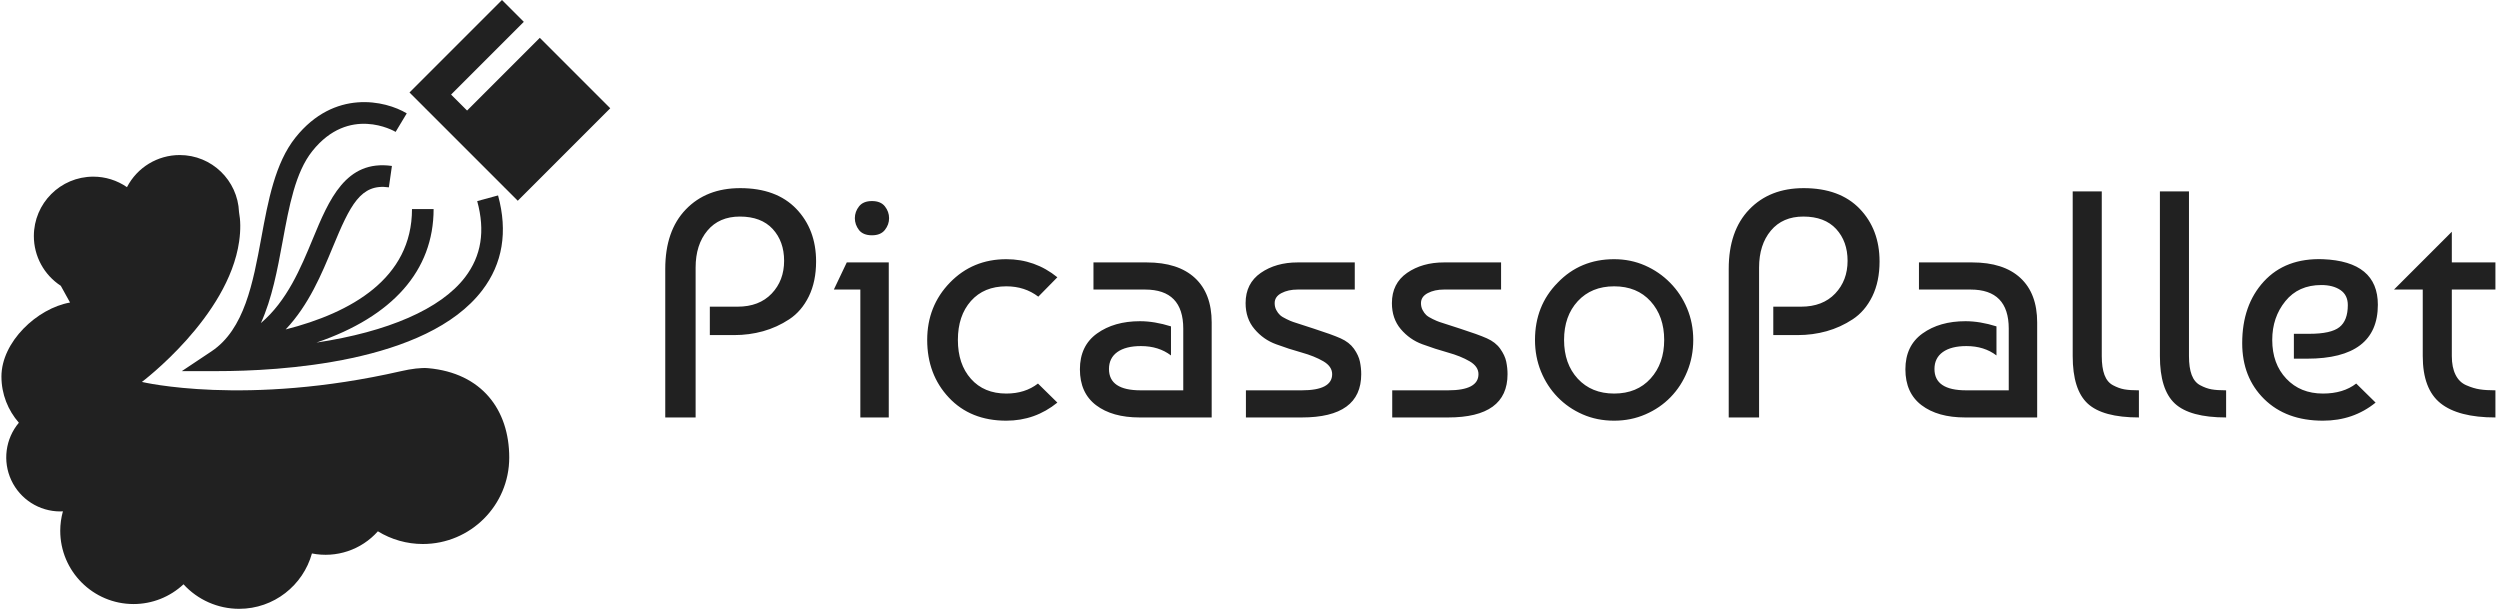
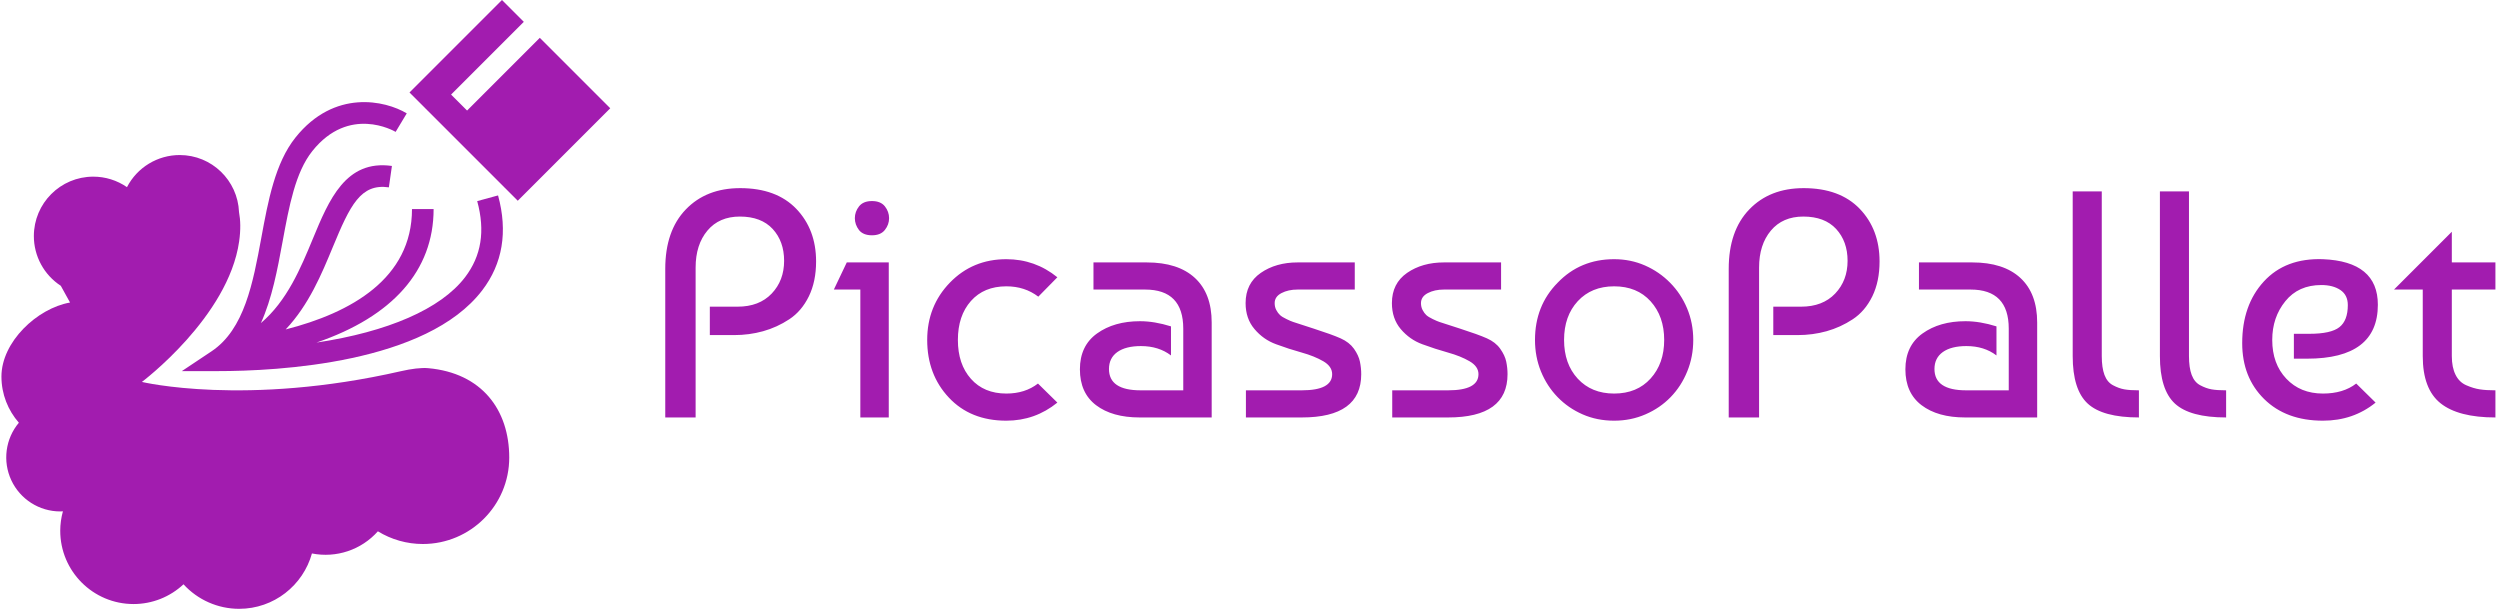
<svg xmlns="http://www.w3.org/2000/svg" version="1.1" width="1500" height="367" viewBox="0 0 1500 367">
  <g transform="matrix(1,0,0,1,-0.9090909,-0.7591387)">
    <svg viewBox="0 0 396 97" data-background-color="#738ffe" preserveAspectRatio="xMidYMid meet" height="367" width="1500">
      <g id="tight-bounds" transform="matrix(1,0,0,1,0.24,0.2006443)">
        <svg viewBox="0 0 395.52 96.549" height="96.549" width="395.52">
          <g>
            <svg viewBox="0 0 538.94 131.558" height="96.549" width="395.52">
              <g transform="matrix(1,0,0,1,143.4195,40.65334)">
                <svg viewBox="0 0 395.52 50.251" height="50.251" width="395.52">
                  <g id="textblocktransform">
                    <svg viewBox="0 0 395.52 50.251" height="50.251" width="395.52" id="textblock">
                      <g>
                        <svg viewBox="0 0 395.52 50.251" height="50.251" width="395.52">
                          <g transform="matrix(1,0,0,1,0,0)">
                            <svg width="395.52" viewBox="3.25 -35.5 283.32 36" height="50.251" data-palette-color="#dfd5cb">
-                               <path d="M7.95-23.2L7.95 0 3.25 0 3.25-23Q3.25-28.9 6.43-32.2 9.6-35.5 14.85-35.5L14.85-35.5Q20.45-35.5 23.53-32.3 26.6-29.1 26.6-24.15L26.6-24.15Q26.6-21.05 25.48-18.75 24.35-16.45 22.45-15.2 20.55-13.95 18.4-13.35 16.25-12.75 13.9-12.75L13.9-12.75 10.15-12.75 10.15-17.15 14.45-17.15Q17.8-17.15 19.73-19.18 21.65-21.2 21.65-24.25L21.65-24.25Q21.65-27.25 19.88-29.18 18.1-31.1 14.8-31.1L14.8-31.1Q11.6-31.1 9.78-28.93 7.95-26.75 7.95-23.2L7.95-23.2ZM37.85-24L37.85 0 33.45 0 33.45-19.8 29.35-19.8 31.35-24 37.85-24ZM33.25-29L33.25-29Q32.6-29.85 32.6-30.85 32.6-31.85 33.25-32.68 33.9-33.5 35.25-33.5 36.6-33.5 37.25-32.68 37.9-31.85 37.9-30.85 37.9-29.85 37.25-29.03 36.6-28.2 35.25-28.2 33.9-28.2 33.25-29ZM60.95-5.25L60.95-5.25 63.95-2.3Q60.5 0.5 56.05 0.5L56.05 0.5Q50.5 0.5 47.15-3.08 43.8-6.65 43.8-12L43.8-12Q43.8-17.25 47.32-20.88 50.84-24.5 56.05-24.5L56.05-24.5Q60.5-24.5 63.95-21.7L63.95-21.7 61-18.7Q58.9-20.3 56.05-20.3L56.05-20.3Q52.59-20.3 50.57-18.03 48.55-15.75 48.55-12 48.55-8.25 50.57-5.98 52.59-3.7 56.05-3.7L56.05-3.7Q58.95-3.7 60.95-5.25ZM81.54-14.1L81.54-14.1 81.54-9.6Q79.64-11.05 76.89-11.05L76.89-11.05Q74.54-11.05 73.24-10.13 71.94-9.2 71.94-7.5L71.94-7.5Q71.94-4.2 76.84-4.2L76.84-4.2 83.44-4.2 83.44-13.75Q83.44-19.8 77.54-19.8L77.54-19.8 69.54-19.8 69.54-24 77.79-24Q82.64-24 85.24-21.6 87.84-19.2 87.84-14.7L87.84-14.7 87.84 0 76.69 0Q72.44 0 69.94-1.9 67.44-3.8 67.44-7.45 67.44-11.1 70.09-13 72.74-14.9 76.74-14.9L76.74-14.9Q78.99-14.9 81.54-14.1ZM101.14-24L109.99-24 109.99-19.8 101.14-19.8Q99.69-19.8 98.64-19.25 97.59-18.7 97.59-17.7L97.59-17.7Q97.59-17.1 97.84-16.63 98.09-16.15 98.42-15.85 98.74-15.55 99.42-15.23 100.09-14.9 100.47-14.78 100.84-14.65 103.64-13.75 106.44-12.85 107.79-12.25 109.14-11.65 109.87-10.63 110.59-9.6 110.79-8.63 110.99-7.65 110.99-6.7L110.99-6.7Q110.99 0 101.79 0L101.79 0 93.14 0 93.14-4.2 101.79-4.2Q106.49-4.2 106.49-6.7L106.49-6.7Q106.49-7.9 105.12-8.7 103.74-9.5 101.77-10.05 99.79-10.6 97.82-11.33 95.84-12.05 94.47-13.68 93.09-15.3 93.09-17.7L93.09-17.7Q93.09-20.75 95.44-22.38 97.79-24 101.14-24L101.14-24ZM123.79-24L132.64-24 132.64-19.8 123.79-19.8Q122.34-19.8 121.29-19.25 120.24-18.7 120.24-17.7L120.24-17.7Q120.24-17.1 120.49-16.63 120.74-16.15 121.06-15.85 121.39-15.55 122.06-15.23 122.74-14.9 123.11-14.78 123.49-14.65 126.29-13.75 129.09-12.85 130.44-12.25 131.79-11.65 132.51-10.63 133.24-9.6 133.44-8.63 133.64-7.65 133.64-6.7L133.64-6.7Q133.64 0 124.44 0L124.44 0 115.79 0 115.79-4.2 124.44-4.2Q129.14-4.2 129.14-6.7L129.14-6.7Q129.14-7.9 127.76-8.7 126.39-9.5 124.41-10.05 122.44-10.6 120.46-11.33 118.49-12.05 117.11-13.68 115.74-15.3 115.74-17.7L115.74-17.7Q115.74-20.75 118.09-22.38 120.44-24 123.79-24L123.79-24ZM141.39-20.85L141.39-20.85Q144.89-24.5 150.14-24.5L150.14-24.5Q152.69-24.5 154.91-23.53 157.14-22.55 158.81-20.85 160.49-19.15 161.44-16.88 162.39-14.6 162.39-12L162.39-12Q162.39-9.4 161.46-7.13 160.54-4.85 158.89-3.15 157.24-1.45 154.99-0.48 152.74 0.5 150.14 0.5L150.14 0.5Q147.49 0.5 145.26-0.48 143.04-1.45 141.39-3.15 139.74-4.85 138.81-7.13 137.89-9.4 137.89-12L137.89-12Q137.89-17.3 141.39-20.85ZM150.14-20.3L150.14-20.3Q146.64-20.3 144.51-18 142.39-15.7 142.39-12 142.39-8.3 144.51-6 146.64-3.7 150.14-3.7L150.14-3.7Q153.69-3.7 155.79-6.03 157.89-8.35 157.89-12 157.89-15.65 155.79-17.98 153.69-20.3 150.14-20.3ZM172.58-23.2L172.58 0 167.88 0 167.88-23Q167.88-28.9 171.06-32.2 174.23-35.5 179.48-35.5L179.48-35.5Q185.08-35.5 188.16-32.3 191.23-29.1 191.23-24.15L191.23-24.15Q191.23-21.05 190.11-18.75 188.98-16.45 187.08-15.2 185.18-13.95 183.03-13.35 180.88-12.75 178.53-12.75L178.53-12.75 174.78-12.75 174.78-17.15 179.08-17.15Q182.43-17.15 184.36-19.18 186.28-21.2 186.28-24.25L186.28-24.25Q186.28-27.25 184.51-29.18 182.73-31.1 179.43-31.1L179.43-31.1Q176.23-31.1 174.41-28.93 172.58-26.75 172.58-23.2L172.58-23.2ZM209.33-14.1L209.33-14.1 209.33-9.6Q207.43-11.05 204.68-11.05L204.68-11.05Q202.33-11.05 201.03-10.13 199.73-9.2 199.73-7.5L199.73-7.5Q199.73-4.2 204.63-4.2L204.63-4.2 211.23-4.2 211.23-13.75Q211.23-19.8 205.33-19.8L205.33-19.8 197.33-19.8 197.33-24 205.58-24Q210.43-24 213.03-21.6 215.63-19.2 215.63-14.7L215.63-14.7 215.63 0 204.48 0Q200.23 0 197.73-1.9 195.23-3.8 195.23-7.45 195.23-11.1 197.88-13 200.53-14.9 204.53-14.9L204.53-14.9Q206.78-14.9 209.33-14.1ZM221.13-9.5L221.13-9.5 221.13-35 225.63-35 225.63-9.5Q225.63-7.7 226.05-6.58 226.48-5.45 227.38-4.98 228.28-4.5 229.13-4.35 229.98-4.2 231.38-4.2L231.38-4.2 231.38 0Q225.78 0 223.45-2.15 221.13-4.3 221.13-9.5ZM234.63-9.5L234.63-9.5 234.63-35 239.13-35 239.13-9.5Q239.13-7.7 239.55-6.58 239.98-5.45 240.88-4.98 241.78-4.5 242.63-4.35 243.48-4.2 244.88-4.2L244.88-4.2 244.88 0Q239.28 0 236.95-2.15 234.63-4.3 234.63-9.5ZM259.87-24.5L259.87-24.5Q268.37-24.15 268.37-17.45L268.37-17.45Q268.37-9.1 257.42-9.1L257.42-9.1 255.37-9.1 255.37-12.95 257.77-12.95Q261.12-12.95 262.42-13.98 263.72-15 263.72-17.4L263.72-17.4Q263.72-18.95 262.57-19.73 261.42-20.5 259.62-20.5L259.62-20.5Q256.07-20.5 254.05-18 252.02-15.5 252.02-12L252.02-12Q252.02-8.3 254.2-6 256.37-3.7 259.87-3.7L259.87-3.7Q263.02-3.7 265.02-5.25L265.02-5.25 268.02-2.3Q264.57 0.5 259.87 0.5L259.87 0.5Q254.17 0.5 250.77-2.85 247.37-6.2 247.37-11.5L247.37-11.5Q247.37-17.4 250.72-21.05 254.07-24.7 259.87-24.5ZM275.32-19.8L270.87-19.8 279.82-28.75 279.82-24 286.57-24 286.57-19.8 279.82-19.8 279.82-9.5Q279.82-7.75 280.4-6.6 280.97-5.45 282.07-4.98 283.17-4.5 284.15-4.35 285.12-4.2 286.57-4.2L286.57-4.2 286.57 0Q280.82 0 278.07-2.2 275.32-4.4 275.32-9.5L275.32-9.5 275.32-19.8Z" opacity="1" transform="matrix(1,0,0,1,0,0)" fill="#212121" class="wordmark-text-0" data-fill-palette-color="primary" id="text-0" />
+                               <path d="M7.95-23.2L7.95 0 3.25 0 3.25-23Q3.25-28.9 6.43-32.2 9.6-35.5 14.85-35.5L14.85-35.5Q20.45-35.5 23.53-32.3 26.6-29.1 26.6-24.15L26.6-24.15Q26.6-21.05 25.48-18.75 24.35-16.45 22.45-15.2 20.55-13.95 18.4-13.35 16.25-12.75 13.9-12.75L13.9-12.75 10.15-12.75 10.15-17.15 14.45-17.15Q17.8-17.15 19.73-19.18 21.65-21.2 21.65-24.25L21.65-24.25Q21.65-27.25 19.88-29.18 18.1-31.1 14.8-31.1L14.8-31.1Q11.6-31.1 9.78-28.93 7.95-26.75 7.95-23.2L7.95-23.2ZM37.85-24L37.85 0 33.45 0 33.45-19.8 29.35-19.8 31.35-24 37.85-24ZM33.25-29L33.25-29Q32.6-29.85 32.6-30.85 32.6-31.85 33.25-32.68 33.9-33.5 35.25-33.5 36.6-33.5 37.25-32.68 37.9-31.85 37.9-30.85 37.9-29.85 37.25-29.03 36.6-28.2 35.25-28.2 33.9-28.2 33.25-29ZM60.95-5.25L60.95-5.25 63.95-2.3Q60.5 0.5 56.05 0.5L56.05 0.5Q50.5 0.5 47.15-3.08 43.8-6.65 43.8-12L43.8-12Q43.8-17.25 47.32-20.88 50.84-24.5 56.05-24.5L56.05-24.5Q60.5-24.5 63.95-21.7L63.95-21.7 61-18.7Q58.9-20.3 56.05-20.3L56.05-20.3Q52.59-20.3 50.57-18.03 48.55-15.75 48.55-12 48.55-8.25 50.57-5.98 52.59-3.7 56.05-3.7L56.05-3.7Q58.95-3.7 60.95-5.25ZM81.54-14.1L81.54-14.1 81.54-9.6Q79.64-11.05 76.89-11.05L76.89-11.05Q74.54-11.05 73.24-10.13 71.94-9.2 71.94-7.5L71.94-7.5Q71.94-4.2 76.84-4.2L76.84-4.2 83.44-4.2 83.44-13.75Q83.44-19.8 77.54-19.8L77.54-19.8 69.54-19.8 69.54-24 77.79-24Q82.64-24 85.24-21.6 87.84-19.2 87.84-14.7L87.84-14.7 87.84 0 76.69 0Q72.44 0 69.94-1.9 67.44-3.8 67.44-7.45 67.44-11.1 70.09-13 72.74-14.9 76.74-14.9L76.74-14.9Q78.99-14.9 81.54-14.1ZM101.14-24L109.99-24 109.99-19.8 101.14-19.8Q99.69-19.8 98.64-19.25 97.59-18.7 97.59-17.7L97.59-17.7Q97.59-17.1 97.84-16.63 98.09-16.15 98.42-15.85 98.74-15.55 99.42-15.23 100.09-14.9 100.47-14.78 100.84-14.65 103.64-13.75 106.44-12.85 107.79-12.25 109.14-11.65 109.87-10.63 110.59-9.6 110.79-8.63 110.99-7.65 110.99-6.7L110.99-6.7Q110.99 0 101.79 0L101.79 0 93.14 0 93.14-4.2 101.79-4.2Q106.49-4.2 106.49-6.7L106.49-6.7Q106.49-7.9 105.12-8.7 103.74-9.5 101.77-10.05 99.79-10.6 97.82-11.33 95.84-12.05 94.47-13.68 93.09-15.3 93.09-17.7L93.09-17.7Q93.09-20.75 95.44-22.38 97.79-24 101.14-24L101.14-24ZM123.79-24L132.64-24 132.64-19.8 123.79-19.8Q122.34-19.8 121.29-19.25 120.24-18.7 120.24-17.7L120.24-17.7Q120.24-17.1 120.49-16.63 120.74-16.15 121.06-15.85 121.39-15.55 122.06-15.23 122.74-14.9 123.11-14.78 123.49-14.65 126.29-13.75 129.09-12.85 130.44-12.25 131.79-11.65 132.51-10.63 133.24-9.6 133.44-8.63 133.64-7.65 133.64-6.7L133.64-6.7Q133.64 0 124.44 0L124.44 0 115.79 0 115.79-4.2 124.44-4.2Q129.14-4.2 129.14-6.7L129.14-6.7Q129.14-7.9 127.76-8.7 126.39-9.5 124.41-10.05 122.44-10.6 120.46-11.33 118.49-12.05 117.11-13.68 115.74-15.3 115.74-17.7L115.74-17.7Q115.74-20.75 118.09-22.38 120.44-24 123.79-24L123.79-24ZM141.39-20.85L141.39-20.85Q144.89-24.5 150.14-24.5L150.14-24.5Q152.69-24.5 154.91-23.53 157.14-22.55 158.81-20.85 160.49-19.15 161.44-16.88 162.39-14.6 162.39-12L162.39-12Q162.39-9.4 161.46-7.13 160.54-4.85 158.89-3.15 157.24-1.45 154.99-0.48 152.74 0.5 150.14 0.5L150.14 0.5Q147.49 0.5 145.26-0.48 143.04-1.45 141.39-3.15 139.74-4.85 138.81-7.13 137.89-9.4 137.89-12L137.89-12Q137.89-17.3 141.39-20.85ZM150.14-20.3L150.14-20.3Q146.64-20.3 144.51-18 142.39-15.7 142.39-12 142.39-8.3 144.51-6 146.64-3.7 150.14-3.7L150.14-3.7Q153.69-3.7 155.79-6.03 157.89-8.35 157.89-12 157.89-15.65 155.79-17.98 153.69-20.3 150.14-20.3ZM172.58-23.2L172.58 0 167.88 0 167.88-23Q167.88-28.9 171.06-32.2 174.23-35.5 179.48-35.5L179.48-35.5Q185.08-35.5 188.16-32.3 191.23-29.1 191.23-24.15L191.23-24.15Q191.23-21.05 190.11-18.75 188.98-16.45 187.08-15.2 185.18-13.95 183.03-13.35 180.88-12.75 178.53-12.75L178.53-12.75 174.78-12.75 174.78-17.15 179.08-17.15Q182.43-17.15 184.36-19.18 186.28-21.2 186.28-24.25L186.28-24.25Q186.28-27.25 184.51-29.18 182.73-31.1 179.43-31.1L179.43-31.1Q176.23-31.1 174.41-28.93 172.58-26.75 172.58-23.2L172.58-23.2ZM209.33-14.1L209.33-14.1 209.33-9.6Q207.43-11.05 204.68-11.05L204.68-11.05Q202.33-11.05 201.03-10.13 199.73-9.2 199.73-7.5L199.73-7.5Q199.73-4.2 204.63-4.2L204.63-4.2 211.23-4.2 211.23-13.75Q211.23-19.8 205.33-19.8L205.33-19.8 197.33-19.8 197.33-24 205.58-24Q210.43-24 213.03-21.6 215.63-19.2 215.63-14.7L215.63-14.7 215.63 0 204.48 0Q200.23 0 197.73-1.9 195.23-3.8 195.23-7.45 195.23-11.1 197.88-13 200.53-14.9 204.53-14.9L204.53-14.9Q206.78-14.9 209.33-14.1ZM221.13-9.5L221.13-9.5 221.13-35 225.63-35 225.63-9.5Q225.63-7.7 226.05-6.58 226.48-5.45 227.38-4.98 228.28-4.5 229.13-4.35 229.98-4.2 231.38-4.2L231.38-4.2 231.38 0Q225.78 0 223.45-2.15 221.13-4.3 221.13-9.5ZM234.63-9.5L234.63-9.5 234.63-35 239.13-35 239.13-9.5Q239.13-7.7 239.55-6.58 239.98-5.45 240.88-4.98 241.78-4.5 242.63-4.35 243.48-4.2 244.88-4.2L244.88-4.2 244.88 0Q239.28 0 236.95-2.15 234.63-4.3 234.63-9.5ZM259.87-24.5L259.87-24.5Q268.37-24.15 268.37-17.45L268.37-17.45Q268.37-9.1 257.42-9.1L257.42-9.1 255.37-9.1 255.37-12.95 257.77-12.95Q261.12-12.95 262.42-13.98 263.72-15 263.72-17.4L263.72-17.4Q263.72-18.95 262.57-19.73 261.42-20.5 259.62-20.5L259.62-20.5Q256.07-20.5 254.05-18 252.02-15.5 252.02-12L252.02-12Q252.02-8.3 254.2-6 256.37-3.7 259.87-3.7L259.87-3.7Q263.02-3.7 265.02-5.25L265.02-5.25 268.02-2.3Q264.57 0.5 259.87 0.5L259.87 0.5Q254.17 0.5 250.77-2.85 247.37-6.2 247.37-11.5L247.37-11.5Q247.37-17.4 250.72-21.05 254.07-24.7 259.87-24.5ZM275.32-19.8L270.87-19.8 279.82-28.75 279.82-24 286.57-24 286.57-19.8 279.82-19.8 279.82-9.5Q279.82-7.75 280.4-6.6 280.97-5.45 282.07-4.98 283.17-4.5 284.15-4.35 285.12-4.2 286.57-4.2L286.57-4.2 286.57 0Q280.82 0 278.07-2.2 275.32-4.4 275.32-9.5L275.32-9.5 275.32-19.8Z" opacity="1" transform="matrix(1,0,0,1,0,0)" fill="#a21caf" class="wordmark-text-0" data-fill-palette-color="primary" id="text-0" />
                            </svg>
                          </g>
                        </svg>
                      </g>
                    </svg>
                  </g>
                </svg>
              </g>
              <g>
                <svg viewBox="0 0 131.556 131.558" height="131.558" width="131.556">
                  <g>
                    <svg version="1.1" x="0" y="0" viewBox="11.047 11.73 78.889 78.89" enable-background="new 0 0 100 100" xml:space="preserve" height="131.558" width="131.556" class="icon-icon-0" data-fill-palette-color="accent" id="icon-0">
-                       <g fill="#212121" data-fill-palette-color="accent">
-                         <path d="M75.398 37.052L72.696 37.788C73.751 41.658 73.236 44.885 71.121 47.655 67.97 51.78 61.095 54.729 51.869 56.12 61.722 52.757 67.047 46.801 67.047 38.82H64.247C64.247 47.831 56.332 52.259 47.878 54.418 50.884 51.238 52.548 47.217 53.976 43.766 56.235 38.307 57.594 35.488 61.249 36.006L61.645 33.233C55.661 32.387 53.487 37.622 51.388 42.694 49.811 46.505 48.063 50.705 44.665 53.597 46.107 50.415 46.805 46.689 47.48 43.026 48.33 38.412 49.133 34.053 51.34 31.294 56.08 25.365 61.887 28.677 62.126 28.819L63.567 26.418C60.784 24.747 54.187 23.25 49.153 29.543 46.506 32.852 45.601 37.765 44.726 42.518 43.649 48.364 42.536 54.41 38.269 57.253L34.422 59.818H39.046C46.955 59.818 66.131 58.798 73.345 49.352 75.99 45.893 76.681 41.754 75.398 37.052" fill="#212121" data-fill-palette-color="accent" />
-                         <polygon points="80.807,16.63 71.383,26.054 69.312,23.984 78.736,14.559 75.907,11.73 66.483,21.154 66.483,21.154 63.923,23.714    77.952,37.743 79.677,36.019 80.512,35.184 89.936,25.759  " fill="#212121" data-fill-palette-color="accent" />
-                         <path d="M66.354 59.438C65.434 59.355 64.157 59.52 62.847 59.82 42.666 64.438 29.247 61.22 29.247 61.22S40.447 52.82 41.847 43.02C42.067 41.48 42.025 40.244 41.831 39.208 41.666 35.101 38.294 31.82 34.147 31.82A7.69 7.69 0 0 0 27.313 35.981 7.66 7.66 0 0 0 22.947 34.62 7.7 7.7 0 0 0 15.247 42.32 7.69 7.69 0 0 0 18.738 48.763L19.936 50.931C15.667 51.682 11.047 56.035 11.047 60.52 11.047 62.814 11.903 64.904 13.304 66.505A7 7 0 0 0 18.666 78.001C18.783 78.001 18.898 77.989 19.014 77.983A9.5 9.5 0 0 0 18.666 80.501 9.5 9.5 0 0 0 28.166 90.001 9.46 9.46 0 0 0 34.638 87.442 9.76 9.76 0 0 0 41.847 90.62C46.349 90.62 50.132 87.581 51.281 83.446A9.07 9.07 0 0 0 59.826 80.576 11.14 11.14 0 0 0 65.647 82.221C71.833 82.221 76.847 77.207 76.847 71.021 76.847 64.833 73.292 60.063 66.354 59.438" fill="#212121" data-fill-palette-color="accent" />
+                       <g fill="#a21caf" data-fill-palette-color="accent">
+                         <path d="M75.398 37.052L72.696 37.788C73.751 41.658 73.236 44.885 71.121 47.655 67.97 51.78 61.095 54.729 51.869 56.12 61.722 52.757 67.047 46.801 67.047 38.82H64.247C64.247 47.831 56.332 52.259 47.878 54.418 50.884 51.238 52.548 47.217 53.976 43.766 56.235 38.307 57.594 35.488 61.249 36.006L61.645 33.233C55.661 32.387 53.487 37.622 51.388 42.694 49.811 46.505 48.063 50.705 44.665 53.597 46.107 50.415 46.805 46.689 47.48 43.026 48.33 38.412 49.133 34.053 51.34 31.294 56.08 25.365 61.887 28.677 62.126 28.819L63.567 26.418C60.784 24.747 54.187 23.25 49.153 29.543 46.506 32.852 45.601 37.765 44.726 42.518 43.649 48.364 42.536 54.41 38.269 57.253L34.422 59.818H39.046C46.955 59.818 66.131 58.798 73.345 49.352 75.99 45.893 76.681 41.754 75.398 37.052" fill="#a21caf" data-fill-palette-color="accent" />
+                         <polygon points="80.807,16.63 71.383,26.054 69.312,23.984 78.736,14.559 75.907,11.73 66.483,21.154 66.483,21.154 63.923,23.714    77.952,37.743 79.677,36.019 80.512,35.184 89.936,25.759  " fill="#a21caf" data-fill-palette-color="accent" />
+                         <path d="M66.354 59.438C65.434 59.355 64.157 59.52 62.847 59.82 42.666 64.438 29.247 61.22 29.247 61.22S40.447 52.82 41.847 43.02C42.067 41.48 42.025 40.244 41.831 39.208 41.666 35.101 38.294 31.82 34.147 31.82A7.69 7.69 0 0 0 27.313 35.981 7.66 7.66 0 0 0 22.947 34.62 7.7 7.7 0 0 0 15.247 42.32 7.69 7.69 0 0 0 18.738 48.763L19.936 50.931C15.667 51.682 11.047 56.035 11.047 60.52 11.047 62.814 11.903 64.904 13.304 66.505A7 7 0 0 0 18.666 78.001C18.783 78.001 18.898 77.989 19.014 77.983A9.5 9.5 0 0 0 18.666 80.501 9.5 9.5 0 0 0 28.166 90.001 9.46 9.46 0 0 0 34.638 87.442 9.76 9.76 0 0 0 41.847 90.62C46.349 90.62 50.132 87.581 51.281 83.446A9.07 9.07 0 0 0 59.826 80.576 11.14 11.14 0 0 0 65.647 82.221C71.833 82.221 76.847 77.207 76.847 71.021 76.847 64.833 73.292 60.063 66.354 59.438" fill="#a21caf" data-fill-palette-color="accent" />
                      </g>
                    </svg>
                  </g>
                </svg>
              </g>
            </svg>
          </g>
          <defs />
        </svg>
        <rect width="395.52" height="96.549" fill="none" stroke="none" visibility="hidden" />
      </g>
    </svg>
  </g>
</svg>
